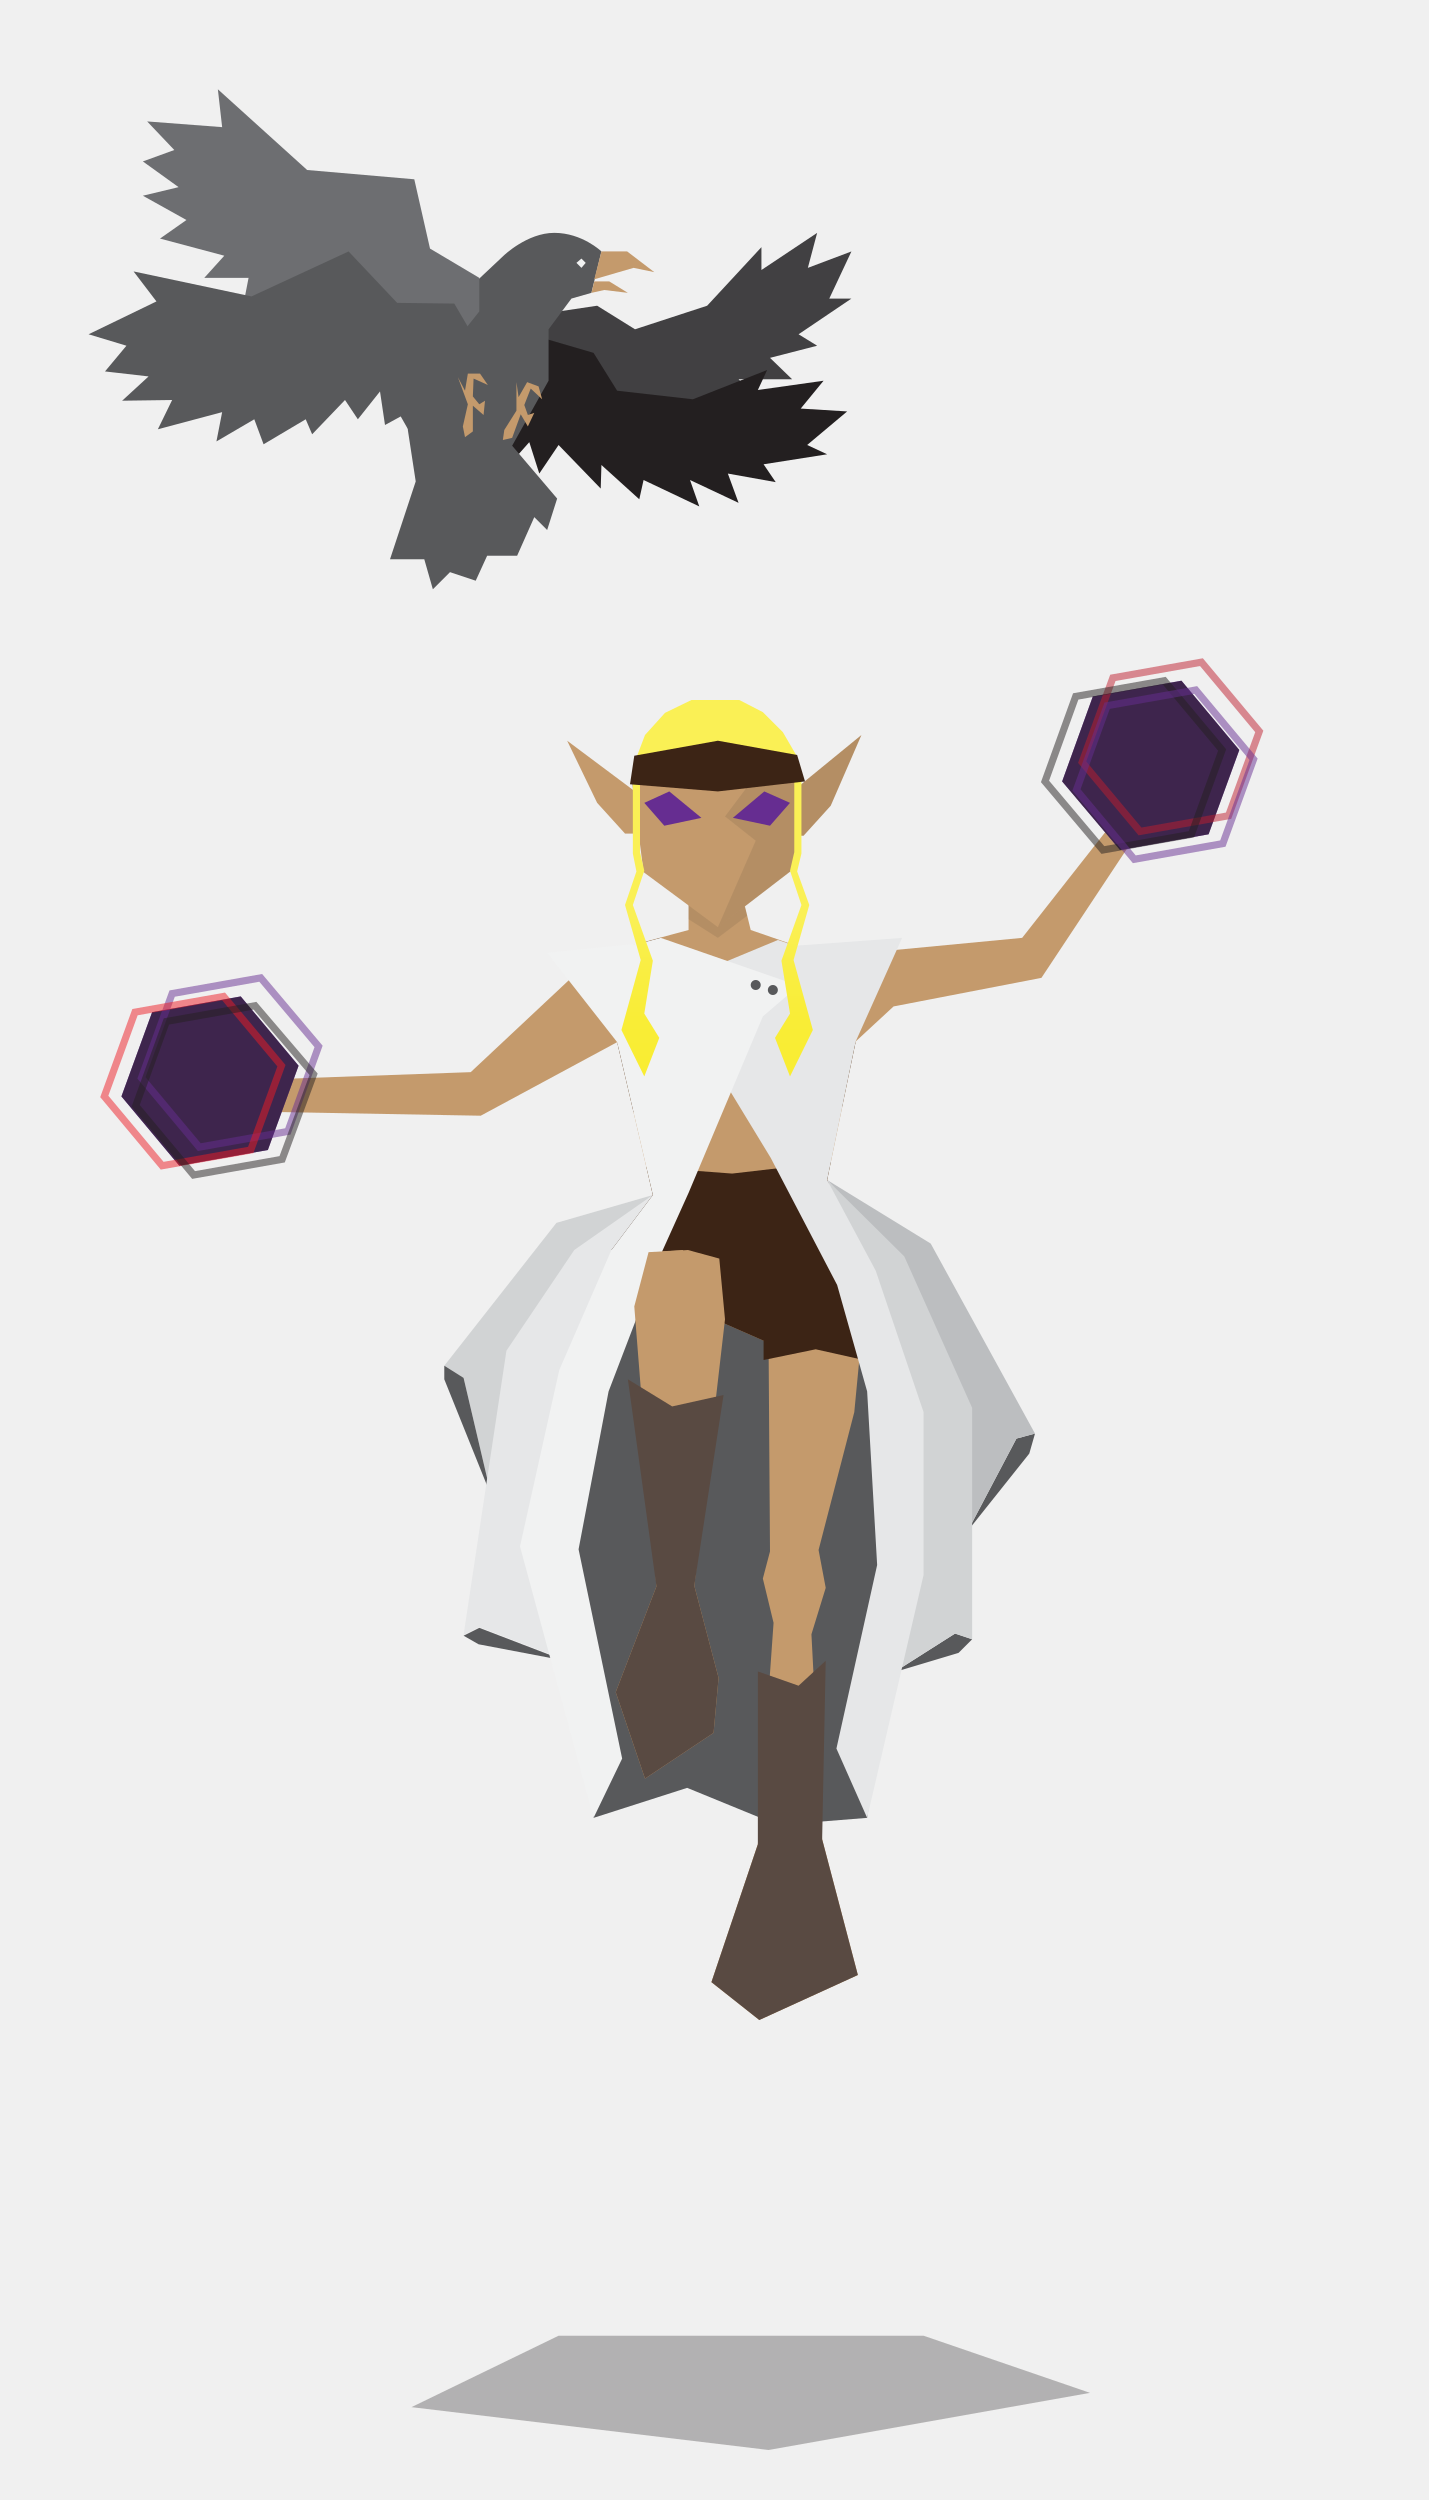
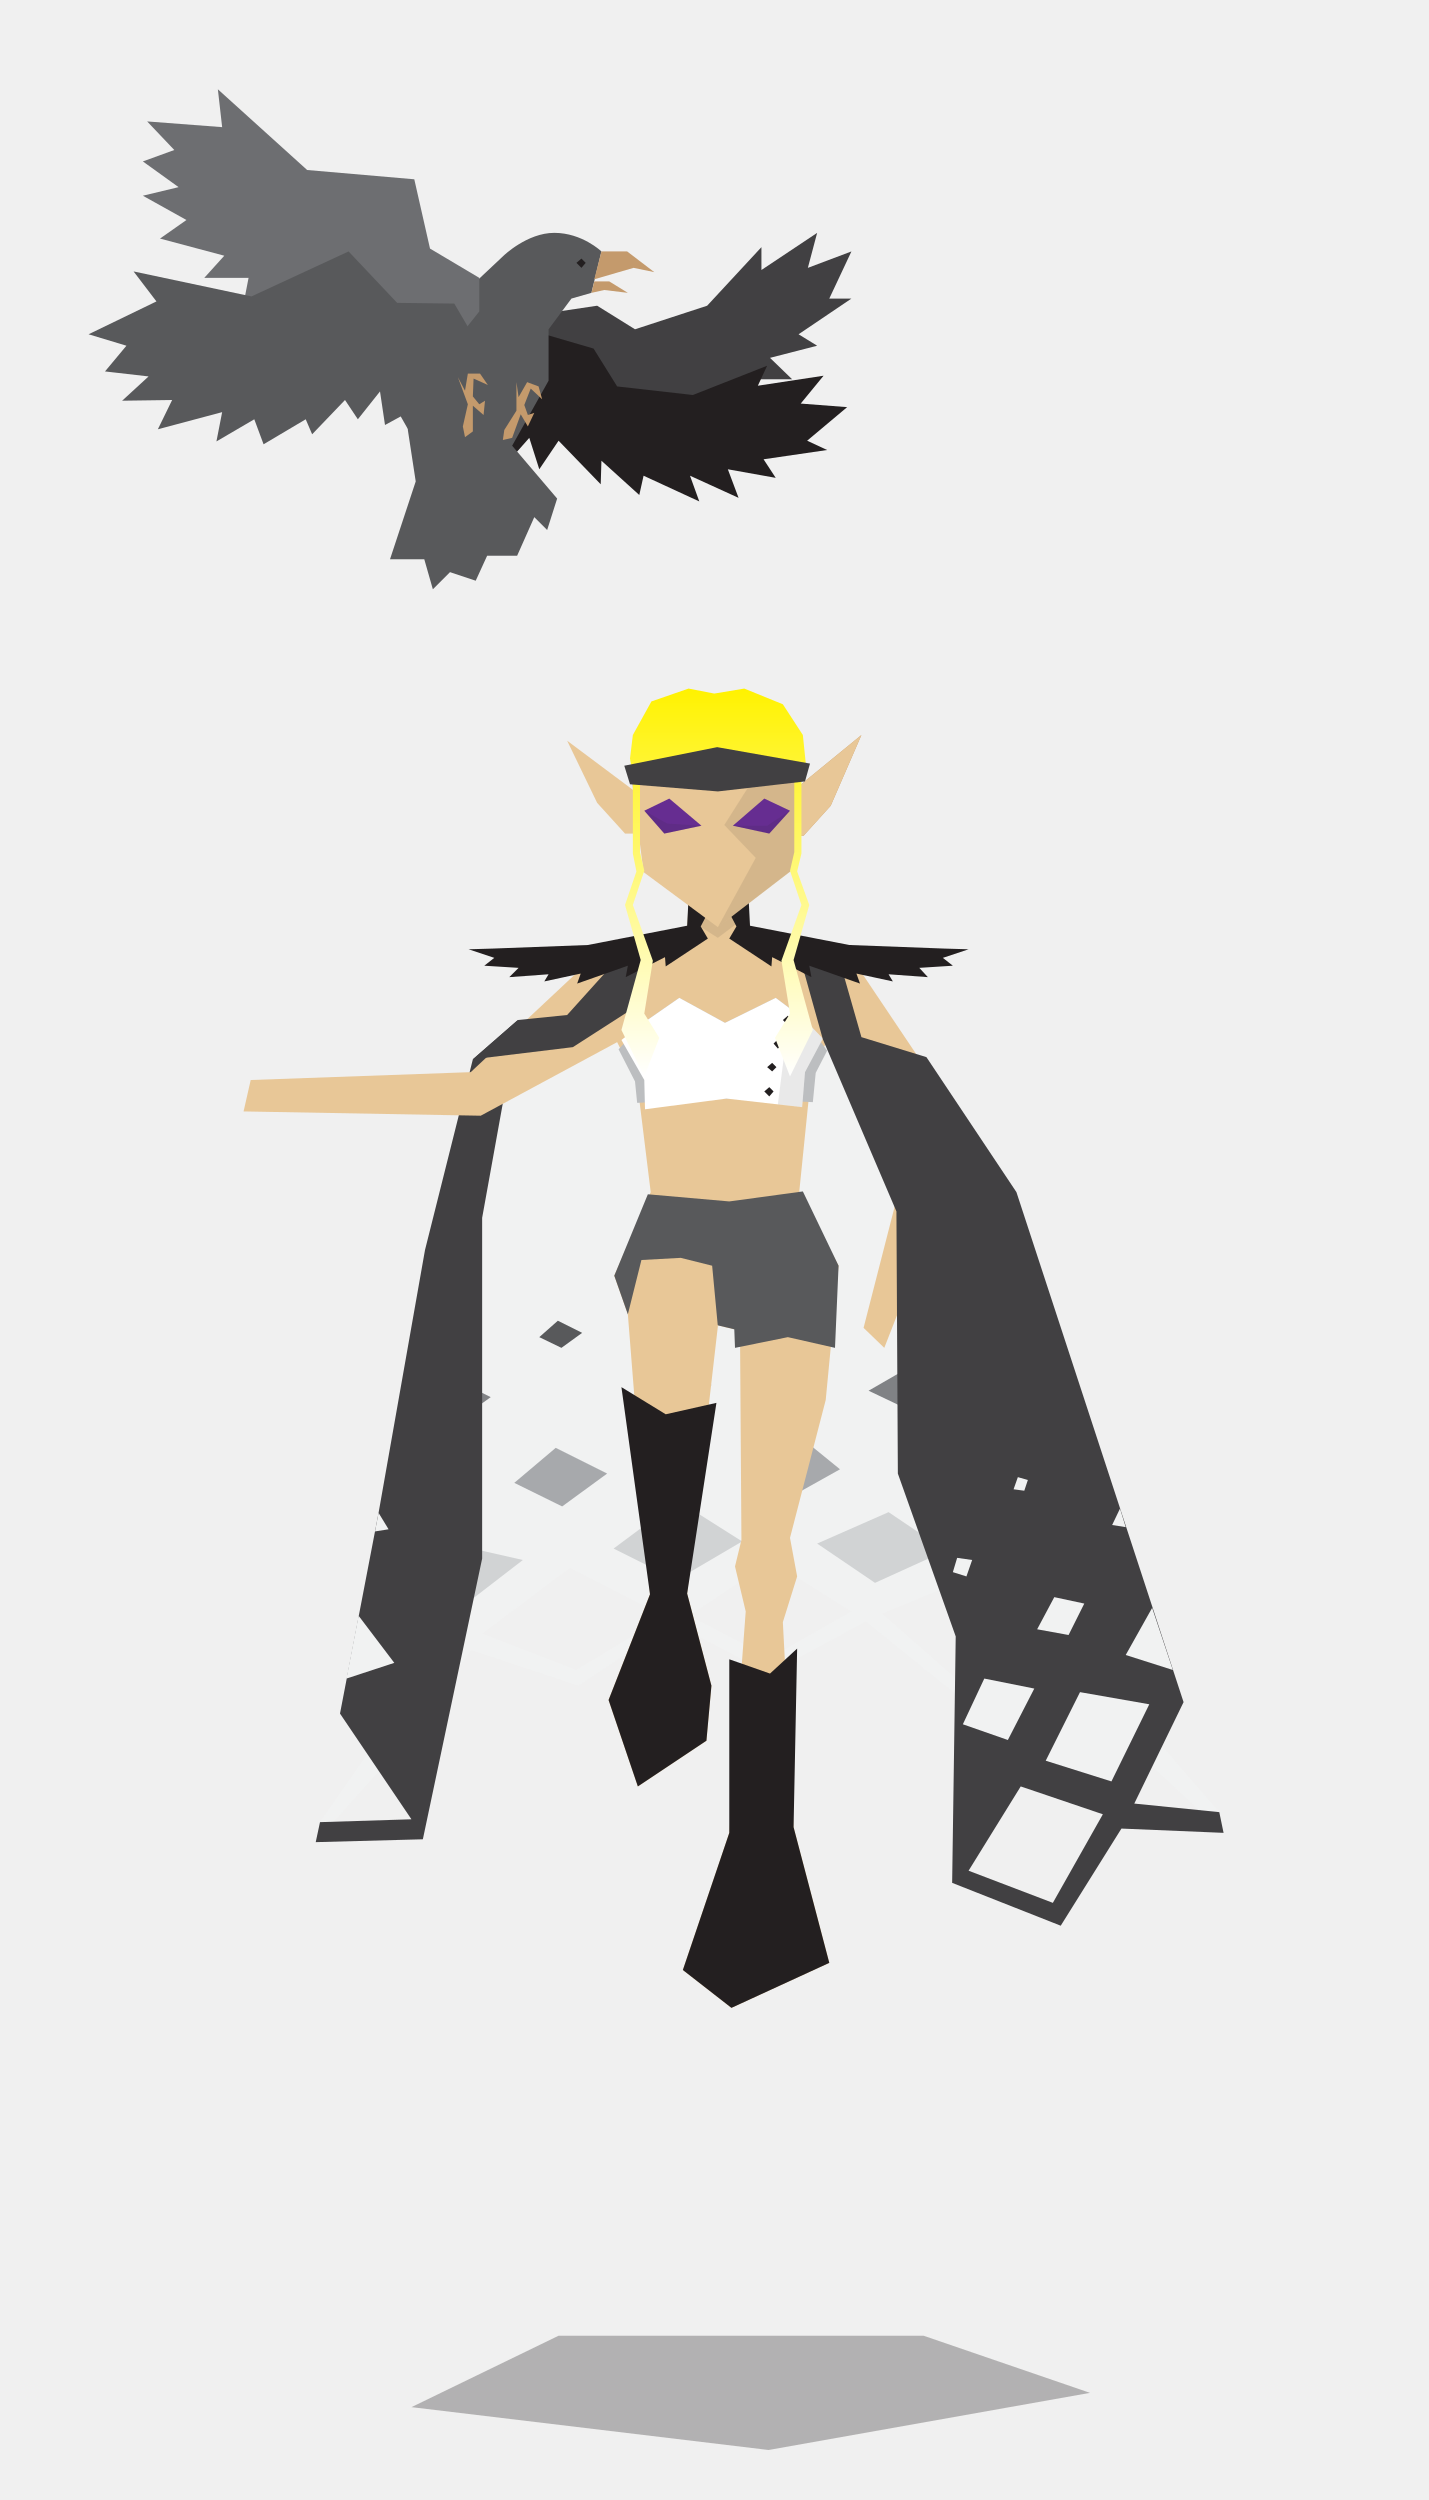
- <svg xmlns="http://www.w3.org/2000/svg" version="1.1" id="Layer_1" x="0px" y="0px" viewBox="-299 126 200 350" style="enable-background:new -299 126 200 350;" xml:space="preserve">
-   <style type="text/css">
- 	.st0{fill:#D1D3D4;}
- 	.st1{fill:#58595B;}
- 	.st2{fill:#BCBEC0;}
- 	.st3{fill:#C49A6C;}
- 	.st4{opacity:0.1;fill:#231F20;enable-background:new    ;}
- 	.st5{fill:#E6E7E8;}
- 	.st6{fill:#594A42;}
- 	.st7{fill:#3C2415;}
- 	.st8{fill:#F1F2F2;}
- 	.st9{opacity:0.3;fill:#231F20;enable-background:new    ;}
- 	.st10{fill:#662D91;}
- 	.st11{fill:url(#XMLID_23_);}
- 	.st12{fill:#414042;}
- 	.st13{fill:#231F20;}
- 	.st14{fill:#6D6E71;}
- 	.st15{opacity:0.6;fill:#231F20;enable-background:new    ;}
- 	.st16{opacity:0.5;fill:none;stroke:#BE1E2D;stroke-miterlimit:10;enable-background:new    ;}
- 	.st17{opacity:0.5;fill:none;stroke:#231F20;stroke-miterlimit:10;enable-background:new    ;}
- 	.st18{opacity:0.5;fill:none;stroke:#662D91;stroke-miterlimit:10;enable-background:new    ;}
- 	.st19{opacity:0.5;fill:none;stroke:#ED1C24;stroke-miterlimit:10;enable-background:new    ;}
- </style>
-   <polygon id="XMLID_2_" class="st0" points="-207.6,293.3 -217.9,301.6 -227,315.8 -230.2,335.5 -234.1,318.9 -236.8,317.2   -221.1,297.2 " />
-   <polygon id="XMLID_3_" class="st1" points="-236.8,317.2 -234.1,318.9 -230.2,335.5 -236.8,319.1 " />
-   <polygon id="XMLID_4_" class="st1" points="-154.1,326.7 -156.7,327.4 -163.5,340.3 -154.9,329.5 " />
-   <polygon id="XMLID_5_" class="st2" points="-183.2,291.2 -173.1,302.6 -163.9,323.7 -163.5,340.3 -156.7,327.4 -154.1,326.7   -168.7,300.1 " />
-   <polygon id="Grown_Back" class="st1" points="-215.9,380.5 -202.8,376.3 -190.1,381.5 -177.6,380.5 -172.2,343.2 -173.9,320.7   -185.4,291.2 -205.3,291.2 -216.2,317.5 -220.8,343.7 " />
-   <polygon id="XMLID_267_" class="st3" points="-210.1,236.8 -219.6,229.7 -215.4,238.4 -211.5,242.7 -209.5,242.7 -208.8,239.4 " />
-   <polygon id="XMLID_266_" class="st3" points="-188.3,237 -178.4,228.9 -182.7,238.8 -186.5,243 -188.3,243 -189.2,239.6 " />
-   <polygon id="XMLID_225_" class="st4" points="-188.3,237 -178.4,228.9 -182.7,238.8 -186.5,243 -188.3,243 -189.2,239.6 " />
-   <polygon id="XMLID_1_" class="st3" points="-202.6,252.2 -202.6,256.2 -215.6,259.7 -233.1,276.1 -263.9,277.2 -264.9,281.6   -231.7,282.2 -212.6,271.9 -207.6,293.3 -213.4,301 -214.7,308.8 -201.9,309.4 -191.4,314 -191.2,343.2 -192.2,347 -190.7,353.2   -192.9,384.2 -199.4,403.5 -192.7,408.8 -178.9,402.5 -183.9,383.5 -185.4,354.8 -183.4,348.3 -184.4,343 -179.4,323.7   -177.6,304.9 -183.2,291.2 -179.2,271.8 -173.9,266.9 -153.2,262.9 -137.1,238.6 -141.2,238.6 -155.9,257.3 -183.2,259.9   -193.9,256.2 -195.2,250.9 " />
-   <path id="XMLID_7_" class="st5" d="M-207.6,293.3l-11,7.7l-9.5,14.1l-6,39.8l2.2-1.1l12,4.6l-4.8-15.8l4.9-24.6l7-16.6L-207.6,293.3  z" />
-   <polygon id="XMLID_8_" class="st1" points="-234.1,355 -231.9,353.9 -219.9,358.5 -232,356.2 " />
-   <polygon id="XMLID_9_" class="st1" points="-173.8,360.1 -165.3,354.7 -162.9,355.5 -164.8,357.4 " />
-   <polygon id="XMLID_10_" class="st0" points="-183.2,291.2 -177.6,304 -170.7,323.7 -170.4,346.2 -173.8,360.1 -165.3,354.7   -162.9,355.5 -162.9,323.1 -172.4,301.9 " />
-   <polygon id="XMLID_11_" class="st6" points="-192.9,360 -187.2,362 -183.4,358.5 -183.9,383.5 -178.9,402.5 -192.7,408.8   -199.4,403.5 -192.9,384.2 " />
-   <polygon id="XMLID_12_" class="st7" points="-210.9,258.5 -210.9,276.9 -212.6,271.9 -210.3,281.7 -196.8,277.2 -181.1,280.9   -179.2,271.8 -181.1,276.8 -184.8,259.4 -188.9,258 -197.2,274.1 -206.5,257.3 " />
-   <polygon id="XMLID_13_" class="st7" points="-208.5,289.4 -196.5,290.3 -182.7,288.7 -183.2,291.2 -177.6,304.9 -178.1,316.4   -184.8,314.9 -192.1,316.4 -192.1,313.7 -201.9,309.4 -203.4,301 -208.2,301.3 -213.4,301 -207.6,293.3 " />
-   <polygon id="XMLID_15_" class="st5" points="-181.9,370.8 -177.6,380.5 -169.7,346.5 -169.7,323.7 -176.4,303.9 -183.2,291.2   -179.2,271.8 -172.7,257.3 -187.7,258.4 -190.1,257.6 -208.4,265.2 -202.9,268.7 -191.1,288.1 -181.8,305.9 -177.6,320.8   -176.2,345.1 " />
-   <polygon id="XMLID_16_" class="st8" points="-209.5,258.1 -222.4,259.4 -212.6,271.9 -207.6,293.3 -213.4,301 -220.7,317.8   -226.2,342.5 -215.9,380.5 -211.9,372.2 -218,342.9 -213.8,320.8 -206.3,301.2 -202.6,293 -192.2,268.3 -187.2,264 -206.5,257.3 " />
-   <polygon id="XMLID_269_" class="st3" points="-202.7,301 -198.3,302.2 -197.5,310.7 -201.8,348 -198.4,360.9 -199.1,368.6   -208.7,375 -212.8,362.9 -207.1,348.1 -210.2,308.9 -208.2,301.3 " />
-   <polygon id="XMLID_268_" class="st6" points="-204.9,322.9 -197.7,321.3 -201.8,348 -198.4,360.9 -199.1,368.6 -208.7,375   -212.8,362.9 -207.1,348.1 -211.1,319.1 " />
-   <polygon id="XMLID_14_" class="st4" points="-194.4,254.2 -198.5,257.3 -202.6,254.7 -202.6,252.7 -194.7,253 " />
-   <path id="XMLID_17_" class="st3" d="M-199,224c10,0,11.8,11.4,11.8,11.4l-0.5,12.1l-10.8,8.3l-10.4-7.7l-1.6-12.5  C-210.4,235.6-209,224-199,224z" />
-   <path id="XMLID_18_" class="st4" d="M-199,224c10,0,11.8,11.4,11.8,11.4l-0.5,12.1l-10.8,8.3l5.3-12.1l-4.3-3.4l4.2-5.6L-199,224z" />
-   <polygon id="XMLID_19_" class="st9" points="-169.7,453 -220.8,453 -241.4,463 -191.4,469 -146.4,461 " />
-   <circle id="XMLID_20_" class="st1" cx="-193.2" cy="263.9" r="0.7" />
-   <circle id="XMLID_21_" class="st1" cx="-190.8" cy="264.6" r="0.7" />
-   <polygon id="XMLID_270_" class="st10" points="-196.4,240.5 -192,236.8 -188.4,238.4 -191.2,241.6 " />
-   <polygon id="XMLID_273_" class="st10" points="-200.8,240.5 -205.3,236.8 -208.8,238.4 -206,241.6 " />
-   <linearGradient id="XMLID_23_" gradientUnits="userSpaceOnUse" x1="-198.6" y1="380" x2="-198.6" y2="327.3" gradientTransform="matrix(1 0 0 -1 0 604)">
-     <stop offset="0.578" style="stop-color:#FAF055" />
-     <stop offset="0.717" style="stop-color:#F9EE42" />
-     <stop offset="0.857" style="stop-color:#F9ED36" />
-     <stop offset="1" style="stop-color:#F9ED32" />
-   </linearGradient>
-   <polygon id="XMLID_227_" class="st11" points="-187.9,260.4 -185.7,252.7 -187.4,248 -186.8,245.5 -186.8,234.5 -187.6,231.6   -189.4,228.5 -192.2,225.7 -195.5,224 -202.2,224 -205.9,225.8 -208.7,228.9 -209.8,231.8 -210.4,234.5 -210.4,245.5 -209.9,248   -211.5,252.7 -209.3,260.4 -212,270.2 -208.8,276.7 -206.7,271.3 -208.8,267.9 -207.6,260.5 -210.4,252.7 -208.8,247.9   -209.4,245.3 -209.4,234.5 -187.8,234.5 -187.8,245.3 -188.4,247.9 -186.8,252.7 -189.6,260.5 -188.4,267.9 -190.5,271.3   -188.4,276.7 -185.2,270.2 " />
-   <polygon id="XMLID_6_" class="st7" points="-210.8,235.8 -198.5,236.8 -186.3,235.4 -187.4,231.7 -198.5,229.7 -210.2,231.8 " />
-   <polygon id="XMLID_311_" class="st12" points="-222.1,169.8 -215.4,168.8 -210.1,172.1 -200,168.8 -192.4,160.6 -192.4,163.8   -184.6,158.6 -185.9,163.5 -179.8,161.2 -182.9,167.8 -179.8,167.8 -187.2,172.8 -184.6,174.4 -191.2,176.1 -188.1,179.1   -195.6,179.1 -192.9,181.9 -201.5,181.9 -200.9,184.6 -207.8,182.5 -206.5,185.5 -214.4,182.5 -215.1,187.2 -218.2,183.9   -219.6,188.4 -223,183.9 -225.8,187 -226.6,179.8 " />
-   <polygon id="XMLID_378_" class="st13" points="-222.4,173.5 -215.9,175.4 -212.6,180.7 -202,181.9 -191.6,177.8 -192.9,180.6   -183.7,179.3 -186.9,183.2 -180.4,183.6 -186,188.3 -183.2,189.6 -192.1,191 -190.4,193.5 -197.1,192.3 -195.6,196.4 -202.4,193.2   -201.1,196.9 -208.9,193.2 -209.5,195.9 -214.8,191.1 -214.9,194.4 -220.8,188.3 -223.5,192.3 -224.9,187.9 -228,191.4   -229.2,185.9 -233,187.6 -230.7,180.7 " />
-   <path id="XMLID_373_" class="st1" d="M-221.4,158.6c3.9,0,6.6,2.6,6.6,2.6l-1.4,5.8l-2.8,0.8l-3.2,4.3v7.2l-5.1,9.1l6.3,7.4  l-1.4,4.4l-1.8-1.8l-2.4,5.4h-4.2l-1.6,3.5l-3.6-1.2l-2.4,2.4l-1.2-4.2h-4.8l3.6-10.9l-1.1-7.2v-11.8l13.4-12.6  C-228.5,161.8-225.2,158.6-221.4,158.6z" />
-   <polygon id="XMLID_371_" class="st14" points="-231.9,164.9 -238.8,160.8 -241,151.1 -256,149.8 -268.5,138.5 -267.9,143.8   -278.4,143 -274.6,147 -279,148.6 -274,152.2 -279,153.4 -272.9,156.8 -276.6,159.4 -267.6,161.8 -270.4,164.9 -264.2,164.9   -264.9,168.5 -258,168.5 -258.2,170.8 -251.9,168.9 -251.6,172.1 -247,170.2 -248.8,174.8 -246.2,174.8 -246.2,180.6 -243.2,178.2   -235.4,174 -231.9,169.6 " />
-   <polygon id="XMLID_377_" class="st1" points="-235.4,168.5 -243.4,168.4 -250.2,161.2 -263.8,167.5 -280.3,164 -277.1,168.2   -286.6,172.8 -281.3,174.4 -284.3,178 -278.2,178.7 -281.9,182.1 -274.9,182 -276.9,186.1 -267.9,183.7 -268.7,187.8 -263.4,184.7   -262.1,188.2 -256.2,184.7 -255.3,186.8 -250.7,182 -248.9,184.7 -245.8,180.8 -245.1,185.5 -242.9,184.3 -240,189.4 -238.5,185.8   -233.8,178.2 -233,172.6 " />
-   <polygon id="XMLID_372_" class="st8" points="-217.6,162.2 -218.3,162.8 -217.6,163.5 -217,162.8 " />
-   <polygon id="XMLID_375_" class="st3" points="-214.8,161.2 -211.2,161.2 -207.4,164.1 -210.3,163.5 -215.8,165.1 " />
-   <polygon id="XMLID_376_" class="st3" points="-216.2,167 -214.4,166.6 -211.1,167 -213.7,165.4 -215.8,165.4 " />
-   <polygon id="XMLID_379_" class="st3" points="-233.5,182.6 -234.9,178.8 -233.9,180.7 -233.5,178.3 -231.8,178.3 -230.7,179.9   -232.7,179 -232.8,181.5 -231.9,182.6 -231.1,182.1 -231.3,184.1 -232.8,182.8 -232.8,186.4 -233.9,187.2 -234.2,185.7 " />
-   <polygon id="XMLID_380_" class="st3" points="-226.7,183.5 -226.7,179.5 -226.4,181.6 -225.2,179.5 -223.6,180.1 -223.1,181.9   -224.7,180.4 -225.6,182.7 -225.1,184.1 -224.2,183.8 -225.1,185.7 -226.1,184 -227.3,187.3 -228.6,187.6 -228.4,186.2 " />
-   <polygon id="XMLID_374_" class="st10" points="-142.2,245 -150.3,235.4 -146,223.5 -133.6,221.3 -125.5,231 -129.8,242.8 " />
-   <polygon id="XMLID_382_" class="st15" points="-142.2,245 -150.3,235.4 -146,223.5 -133.6,221.3 -125.5,231 -129.8,242.8 " />
-   <polygon id="XMLID_383_" class="st16" points="-139.4,242.4 -147.5,232.7 -143.2,220.9 -130.8,218.7 -122.7,228.4 -127,240.2 " />
-   <polygon id="XMLID_384_" class="st17" points="-144.6,245 -152.7,235.4 -148.4,223.5 -136,221.3 -127.9,231 -132.2,242.8 " />
-   <polygon id="XMLID_385_" class="st18" points="-140.2,246.3 -148.3,236.6 -144,224.8 -131.6,222.6 -123.5,232.3 -127.8,244.1 " />
-   <polygon id="XMLID_389_" class="st10" points="-273.9,289.2 -282,279.5 -277.7,267.7 -265.3,265.5 -257.2,275.2 -261.5,287 " />
-   <polygon id="XMLID_388_" class="st15" points="-273.9,289.2 -282,279.5 -277.7,267.7 -265.3,265.5 -257.2,275.2 -261.5,287 " />
-   <polygon id="XMLID_387_" class="st18" points="-271.1,286.6 -279.2,276.9 -274.9,265.1 -262.5,262.9 -254.4,272.5 -258.7,284.4 " />
-   <polygon id="XMLID_386_" class="st19" points="-276.3,289.2 -284.4,279.5 -280.1,267.7 -267.7,265.5 -259.6,275.2 -263.9,287 " />
-   <polygon id="XMLID_381_" class="st17" points="-271.9,290.5 -280,280.8 -275.7,269 -263.3,266.8 -255.1,276.4 -259.5,288.3 " />
+ <svg xmlns="http://www.w3.org/2000/svg" version="1.1" x="0px" y="0px" viewBox="0 0 200 350" enable-background="new 0 0 200 350" xml:space="preserve">
+   <g id="Kizze">
+     <path id="XMLID_416_" fill="#F1F2F2" d="M170.7,253.7l-9.7-11.2l4.6-4.2l-23.4-71.4L129.7,148l-12.3-1.3l-1.7-12.8l-26,0.5   l-6.4,10.7l-17.2,3.2L59.5,175l-6.6,38.1l-5.4,26.8l6.5,2l-9.3,13.3l-0.6,2.8l12.9-14.5l9-12.5L81,236l13.2-8.8l13.5,7.1l13.5-7.3   l12.4,10l14.6-6.2l9.2,12.9l13.8,12.8L170.7,253.7z M80.7,233.8l-13.2-5.1l12.3-9.2l13.3,6.8L80.7,233.8z M107.8,232.1l-11.3-5.9   c0,0,11.2-7.6,11.4-7.6s11.3,7,11.3,7L107.8,232.1z M134,235.1c0,0.1-10.5-9.2-10.5-9.2l11.6-4.8l11.2,8.6   C146.2,229.7,134,235,134,235.1z" />
+     <polygon id="XMLID_426_" fill="#D1D3D4" points="85.9,216.8 94.7,221.2 103.9,215.8 94.9,210.1  " />
+     <polygon id="XMLID_430_" fill="#A7A9AC" points="72,207.6 78.7,210.9 85,206.3 77.8,202.7  " />
+     <polygon id="XMLID_432_" fill="#808285" points="91.6,194.7 95.8,196.7 99.6,193.9 95.2,191.7  " />
+     <polygon id="XMLID_433_" fill="#808285" points="60.7,196.4 64.8,198.4 68.7,195.6 64.3,193.4  " />
+     <polygon id="XMLID_434_" fill="#808285" points="121.6,194.7 125.8,196.7 129.6,193.9 126.8,191.7  " />
+     <polygon id="XMLID_431_" fill="#A7A9AC" points="106.6,205.1 111.7,209 117.6,205.7 111.7,200.9  " />
+     <polygon id="XMLID_436_" fill="#58595B" points="75.5,187.2 78.6,188.7 81.5,186.6 78.1,184.9  " />
+     <polygon id="XMLID_435_" fill="#58595B" points="109.1,185 111.9,187.1 115.1,185.3 111.9,182.7  " />
+     <polygon id="XMLID_428_" fill="#D1D3D4" points="114.4,216.1 122.5,221.6 132.4,217.1 124.4,211.7  " />
+     <polygon id="XMLID_429_" fill="#D1D3D4" points="56.2,223.3 64.9,224.8 73.2,218.4 63.5,216.2  " />
+     <polygon id="XMLID_7_" fill="#414042" points="72.5,142.8 66.2,148.3 59.5,175 53,211.8 47.6,239.9 57.6,254.7 44.8,255.1    44.2,257.9 59.2,257.5 67.5,218.2 67.5,170.5  " />
+     <polygon id="XMLID_1_" fill="#E8C797" points="96.4,126.2 96.2,130.3 83.4,133.7 65.9,150.1 35.1,151.2 34.1,155.6 67.3,156.2    86.4,145.9 89.2,151.5 91.1,166.9 86,178.6 87.9,184 96.1,184.5 103.6,186.3 103.8,215.6 102.9,219.3 104.4,225.6 102.1,256.6    95.6,275.8 102.4,281.1 116.1,274.8 111.1,255.8 109.6,227.1 111.6,220.7 110.6,215.3 115.6,196 117.4,177.2 111.9,166.8    113.6,150.1 116,145.3 127.9,158.6 120.9,185.9 123.8,188.7 135.6,158.5 120.1,135.4 115.8,133.9 105.1,130.2 103.8,124.9  " />
+     <polygon id="XMLID_11_" fill="#231F20" points="102.1,232.3 107.8,234.3 111.6,230.8 111.1,255.8 116.1,274.8 102.4,281.1    95.6,275.8 102.1,256.6  " />
+     <polygon id="XMLID_13_" fill="#58595B" points="102.1,168.2 112.4,166.8 117.4,177.2 116.9,188.7 110.3,187.2 102.9,188.7    102.8,186.1 96.1,184.5 96.1,184.5 87.9,184 86,178.6 90.7,167.2  " />
+     <polygon id="XMLID_269_" fill="#E8C797" points="95.3,176.1 99.7,177.2 100.5,185.7 96.2,223.1 99.6,236 98.9,243.7 89.3,250.1    85.2,238 91,223.2 87.9,184 89.8,176.4  " />
+     <polygon id="XMLID_2_" fill="#BCBEC0" points="86.6,146.9 90.2,143.1 95.1,139.7 101.5,143.2 108.6,139.7 112.6,142.7 115.8,147.1    114.2,150.2 113.8,154.3 101.7,153.8 89.2,154.4 88.9,151.4  " />
+     <polygon id="XMLID_8_" fill="#FFFFFF" points="87,145.6 90.2,143.1 95.1,139.7 101.5,143.2 108.6,139.7 112.6,142.7 115.2,145.4    112.7,150.1 112.3,155 101.7,153.8 90.3,155.3 90.2,151.2  " />
+     <polygon id="XMLID_15_" opacity="0.1" fill="#231F20" points="112.6,142.7 115.2,145.4 112.7,150.1 112.3,155 108.9,154.6    109.7,148.3  " />
+     <polygon id="XMLID_268_" fill="#231F20" points="93.2,198 100.3,196.4 96.2,223.1 99.6,236 98.9,243.7 89.3,250.1 85.2,238    91,223.2 87,194.2  " />
+     <polygon id="XMLID_3_" fill="#414042" points="87.6,133 79.4,142.1 72.5,142.8 66.2,148.3 80.2,146.6 88.6,141.2 91.4,133.3  " />
+     <path id="XMLID_423_" fill="#414042" d="M170.7,253.7l-11.9-1.2l6.9-14.2l-23.4-71.4L129.7,148l-9.1-2.8l-3.2-11.2l-5.8-1.4   l3.6,12.9l10.3,24.1l0.2,36.7l8.1,22.8l-0.5,34.5l15.2,6L157,256l14.3,0.6L170.7,253.7z M147.4,266.4l-11.8-4.5l7.3-11.8l11.5,3.9   L147.4,266.4z" />
+     <polygon id="XMLID_404_" fill="#231F20" points="65.6,132.9 69.2,134.1 67.8,135.2 72.6,135.5 71.3,136.8 76.8,136.4 76.2,137.4    81.3,136.3 80.8,137.7 87.9,135.2 87.6,136.8 93.1,134 93.2,135.3 99.1,131.4 98.1,129.7 99.2,127.6 96.4,125.7 96.2,129.6    82.3,132.3 69,132.8  " />
+     <polygon id="XMLID_4_" fill="#231F20" points="135.6,132.9 132,134.1 133.4,135.2 128.7,135.5 129.9,136.8 124.4,136.4 125,137.4    119.9,136.3 120.4,137.7 113.3,135.2 113.6,136.8 108.1,134 108,135.3 102.1,131.4 103.1,129.7 102,127.6 104.8,125.7 105,129.6    118.9,132.3 132.2,132.8  " />
+     <polygon id="XMLID_5_" fill="#231F20" points="107.7,152.2 107,152.8 107.7,153.5 108.3,152.8  " />
+     <polygon id="XMLID_408_" fill="#231F20" points="110.3,142.2 109.6,142.8 110.3,143.5 111,142.9  " />
+     <polygon id="XMLID_410_" fill="#231F20" points="108.1,148.8 107.4,149.4 108.1,150 108.7,149.4  " />
+     <polygon id="XMLID_411_" fill="#231F20" points="108.9,145.5 108.3,146.1 108.9,146.8 109.6,146.2  " />
+     <polygon id="XMLID_19_" opacity="0.3" fill="#231F20" points="129.3,327 78.2,327 57.6,337 107.6,343 152.6,335  " />
+     <g id="XMLID_12_">
+       <polygon id="XMLID_267_" fill="#E8C797" points="88.9,110.8 79.4,103.7 83.6,112.4 87.5,116.7 89.5,116.7 90.2,113.4   " />
+       <polygon id="XMLID_266_" fill="#C49A6C" points="110.7,111 120.6,102.9 116.3,112.8 112.5,117 110.7,117 109.8,113.6   " />
+       <polygon id="XMLID_225_" fill="#E8C797" points="110.7,111 120.6,102.9 116.3,112.8 112.5,117 110.7,117 109.8,113.6   " />
+       <polygon id="XMLID_14_" opacity="0.1" fill="#231F20" points="104.6,128.2 100.5,131.3 96.4,128.7 96.4,126.7 104.3,127   " />
+       <path id="XMLID_17_" fill="#E8C797" d="M100,98c10,0,11.8,11.4,11.8,11.4l-0.5,12.1l-10.8,8.3l-10.4-7.7l-1.6-12.5    C88.6,109.6,90,98,100,98z" />
+       <path id="XMLID_18_" opacity="0.1" fill="#231F20" d="M100,98c10,0,11.8,11.4,11.8,11.4l-0.5,12.1l-10.8,8.3l5.3-9.7l-4.4-4.6    l4.3-6.8L100,98z" />
+       <polygon id="XMLID_270_" fill="#662D91" points="102.6,115.6 107,111.8 110.6,113.5 107.7,116.7   " />
+       <polygon id="XMLID_273_" fill="#662D91" points="98.2,115.6 93.7,111.8 90.2,113.5 93,116.7   " />
+       <polygon id="XMLID_406_" opacity="0.1" fill="#231F20" points="102.6,115.6 107.4,115.6 110.6,113.5 107.7,116.7   " />
+       <polygon id="XMLID_405_" opacity="0.1" fill="#231F20" points="98.2,115.6 93.4,115.3 90.2,113.5 93,116.7   " />
+       <linearGradient id="XMLID_10_" gradientUnits="userSpaceOnUse" x1="100.394" y1="150.667" x2="100.394" y2="96.375">
+         <stop offset="0" style="stop-color:#FFFFFF" />
+         <stop offset="1" style="stop-color:#FFF200" />
+       </linearGradient>
+       <polygon id="XMLID_227_" fill="url(#XMLID_10_)" points="111.1,134.4 113.3,126.7 111.6,122 112.2,119.5 112.2,108.5 112.8,106.8     112.4,102.9 109.6,98.6 104.2,96.4 100,97.1 96.4,96.4 91.2,98.2 88.6,102.9 88.2,106.2 88.6,108.5 88.6,119.5 89.1,122     87.5,126.7 89.7,134.4 87,144.2 90.2,150.7 92.3,145.3 90.2,141.9 91.4,134.5 88.6,126.7 90.2,121.9 89.6,119.3 89.6,108.5     111.2,108.5 111.2,119.3 110.6,121.9 112.2,126.7 109.4,134.5 110.6,141.9 108.5,145.3 110.6,150.7 113.8,144.2   " />
+       <polygon id="XMLID_9_" fill="#414042" points="88.2,109.8 100.5,110.8 112.7,109.4 113.4,106.9 100.4,104.6 87.4,107.2   " />
+     </g>
+     <polygon id="XMLID_311_" fill="#414042" points="76.9,43.8 83.6,42.8 88.9,46.1 99,42.8 106.6,34.6 106.6,37.8 114.4,32.6    113.1,37.5 119.2,35.2 116.1,41.8 119.2,41.8 111.8,46.8 114.4,48.4 107.8,50.1 110.9,53.1 103.4,53.1 106.1,55.9 97.5,55.9    98.1,58.6 91.2,56.5 92.5,59.5 84.6,56.5 83.9,61.2 80.8,57.9 79.4,62.4 76,57.9 73.2,61 72.4,53.8  " />
+     <polygon id="XMLID_378_" fill="#231F20" points="76.6,46.9 83.1,48.8 86.4,54.1 97,55.3 107.4,51.2 106.1,54 115.3,52.6    112.1,56.5 118.6,57 113,61.7 115.8,63 106.9,64.3 108.6,66.9 101.9,65.7 103.4,69.7 96.6,66.6 97.9,70.2 90.1,66.6 89.5,69.3    84.2,64.5 84.1,67.8 78.2,61.7 75.5,65.7 74.1,61.3 71,64.8 69.8,59.3 66,61 68.3,54  " />
+     <path id="XMLID_373_" fill="#58595B" d="M77.6,32.6c3.9,0,6.6,2.6,6.6,2.6L82.8,41L80,41.8l-3.2,4.3v7.2l-5.1,9.1l6.3,7.4l-1.4,4.4   l-1.8-1.8l-2.4,5.4h-4.2l-1.6,3.5L63,80.1l-2.4,2.4l-1.2-4.2h-4.8l3.6-10.9l-1.1-7.2V48.4l13.4-12.6C70.5,35.8,73.8,32.6,77.6,32.6   z" />
+     <polygon id="XMLID_371_" fill="#6D6E71" points="67.1,38.9 60.2,34.8 58,25.1 43,23.8 30.5,12.5 31.1,17.8 20.6,17 24.4,21    20,22.6 25,26.2 20,27.4 26.1,30.8 22.4,33.4 31.4,35.8 28.6,38.9 34.8,38.9 34.1,42.5 41,42.5 40.8,44.8 47.1,42.9 47.4,46.1    52,44.2 50.2,48.8 52.8,48.8 52.8,54.6 55.8,52.2 63.6,48 67.1,43.6  " />
+     <polygon id="XMLID_377_" fill="#58595B" points="63.6,42.5 55.6,42.4 48.8,35.2 35.2,41.5 18.7,38 21.9,42.2 12.4,46.8 17.7,48.4    14.7,52 20.8,52.7 17.1,56.1 24.1,56 22.1,60.1 31.1,57.7 30.3,61.8 35.6,58.7 36.9,62.2 42.8,58.7 43.7,60.8 48.3,56 50.1,58.7    53.2,54.8 53.9,59.5 56.1,58.3 59,63.4 60.5,59.8 65.2,52.2 66,46.6  " />
+     <polygon id="XMLID_372_" fill="#231F20" points="81.4,36.2 80.7,36.8 81.4,37.5 82,36.8  " />
+     <polygon id="XMLID_375_" fill="#C49A6C" points="84.2,35.2 87.8,35.2 91.6,38.1 88.7,37.5 83.2,39.1  " />
+     <polygon id="XMLID_376_" fill="#C49A6C" points="82.8,41 84.6,40.6 87.9,41 85.3,39.4 83.2,39.4  " />
+     <polygon id="XMLID_379_" fill="#C49A6C" points="65.5,56.6 64.1,52.8 65.1,54.7 65.5,52.3 67.2,52.3 68.3,53.9 66.3,53 66.2,55.5    67.1,56.6 67.9,56.1 67.7,58.1 66.2,56.8 66.2,60.4 65.1,61.2 64.8,59.7  " />
+     <polygon id="XMLID_380_" fill="#C49A6C" points="72.3,57.5 72.3,53.5 72.6,55.6 73.8,53.5 75.4,54.1 75.9,55.9 74.3,54.4    73.4,56.7 73.9,58.1 74.8,57.8 73.9,59.7 72.9,58 71.7,61.3 70.4,61.6 70.6,60.2  " />
+     <polygon id="XMLID_16_" fill="#F1F2F2" points="146.4,246.5 155.6,249.4 160.9,238.6 151.2,236.9  " />
+     <polygon id="XMLID_407_" fill="#F1F2F2" points="134.8,241.4 141.1,243.6 144.8,236.4 137.8,235  " />
+     <polygon id="XMLID_409_" fill="#F1F2F2" points="157.6,231.7 164.2,233.8 161.3,225.1  " />
+     <polygon id="XMLID_413_" fill="#F1F2F2" points="145.2,228.1 149.6,228.9 151.8,224.5 147.6,223.6  " />
+     <polygon id="XMLID_419_" fill="#F1F2F2" points="155.7,213.5 157.6,213.8 156.8,211.2  " />
+     <polygon id="XMLID_420_" fill="#F1F2F2" points="133.4,220.1 135.3,220.7 136.1,218.4 134,218.1  " />
+     <polygon id="XMLID_424_" fill="#F1F2F2" points="143.9,207.2 142.5,206.8 141.9,208.5 143.4,208.7  " />
+     <polygon id="XMLID_425_" fill="#F1F2F2" points="55.2,232.8 48.5,235 50.2,226.2  " />
+     <polygon id="XMLID_20_" fill="#F1F2F2" points="54.4,214.1 52.5,214.4 53,211.8  " />
+   </g>
  <g id="Squallo">
</g>
  <g id="Squallo_Headshot">
</g>
  <g id="Crunch">
</g>
  <g id="Crunch_Headshot">
</g>
  <g id="Monk">
</g>
  <g id="DM">
</g>
</svg>
